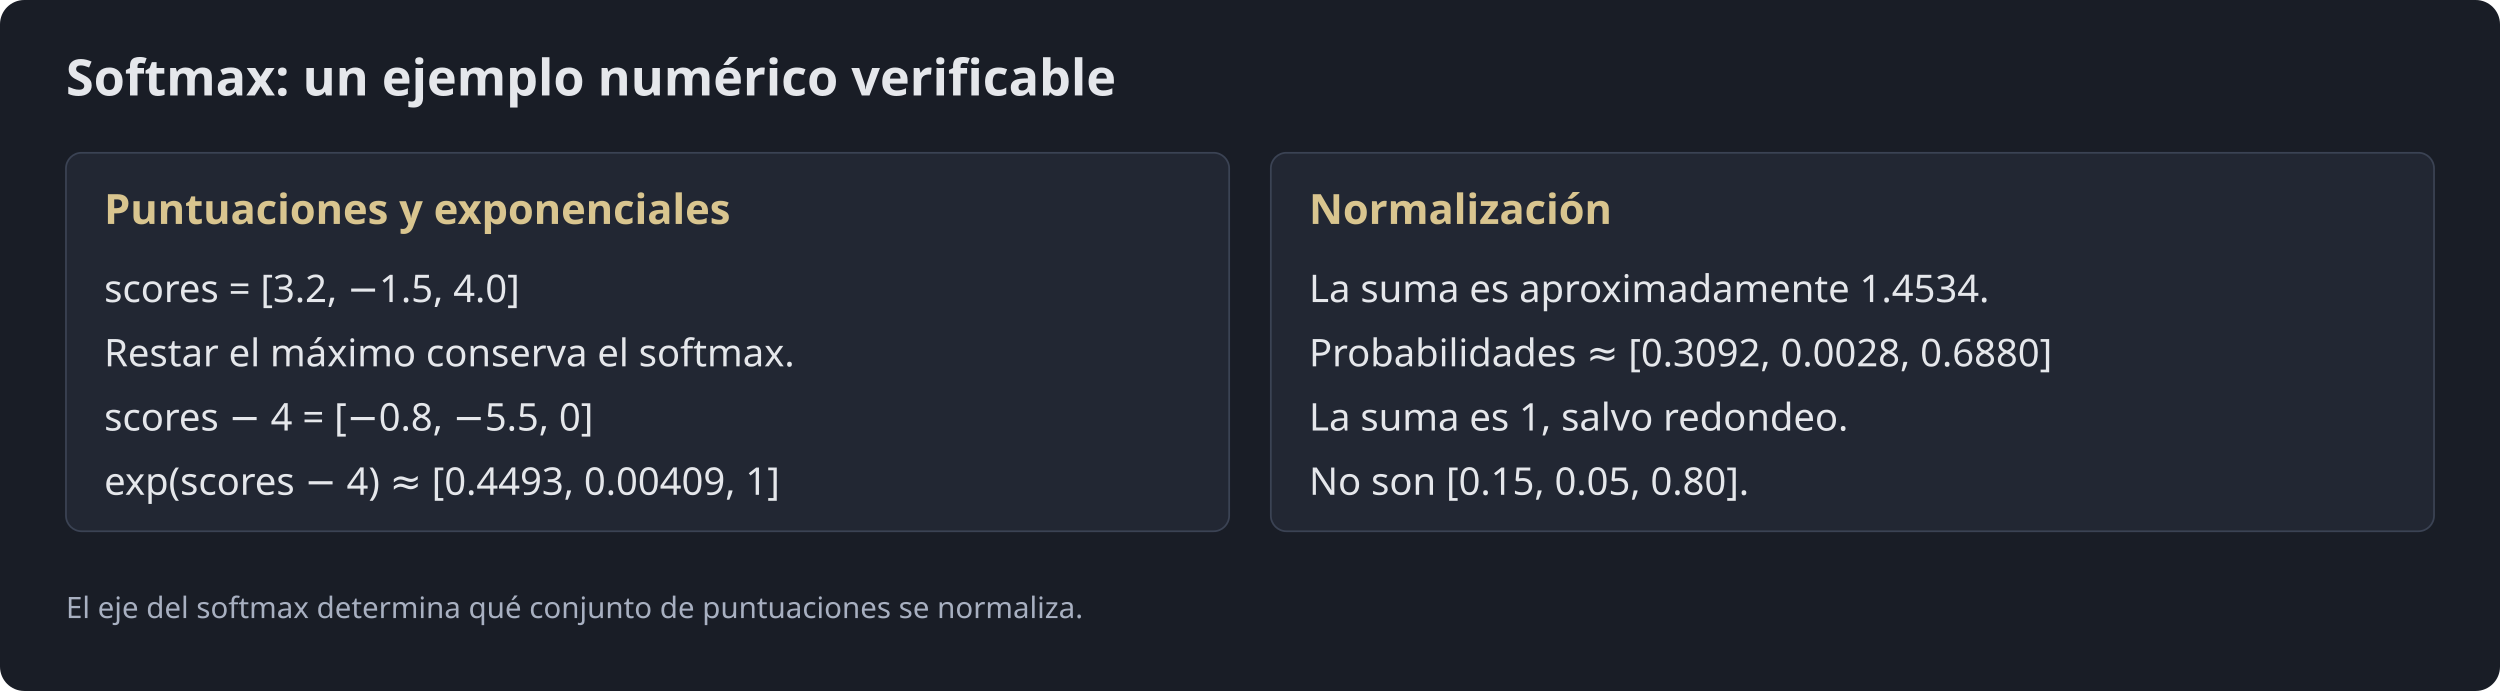
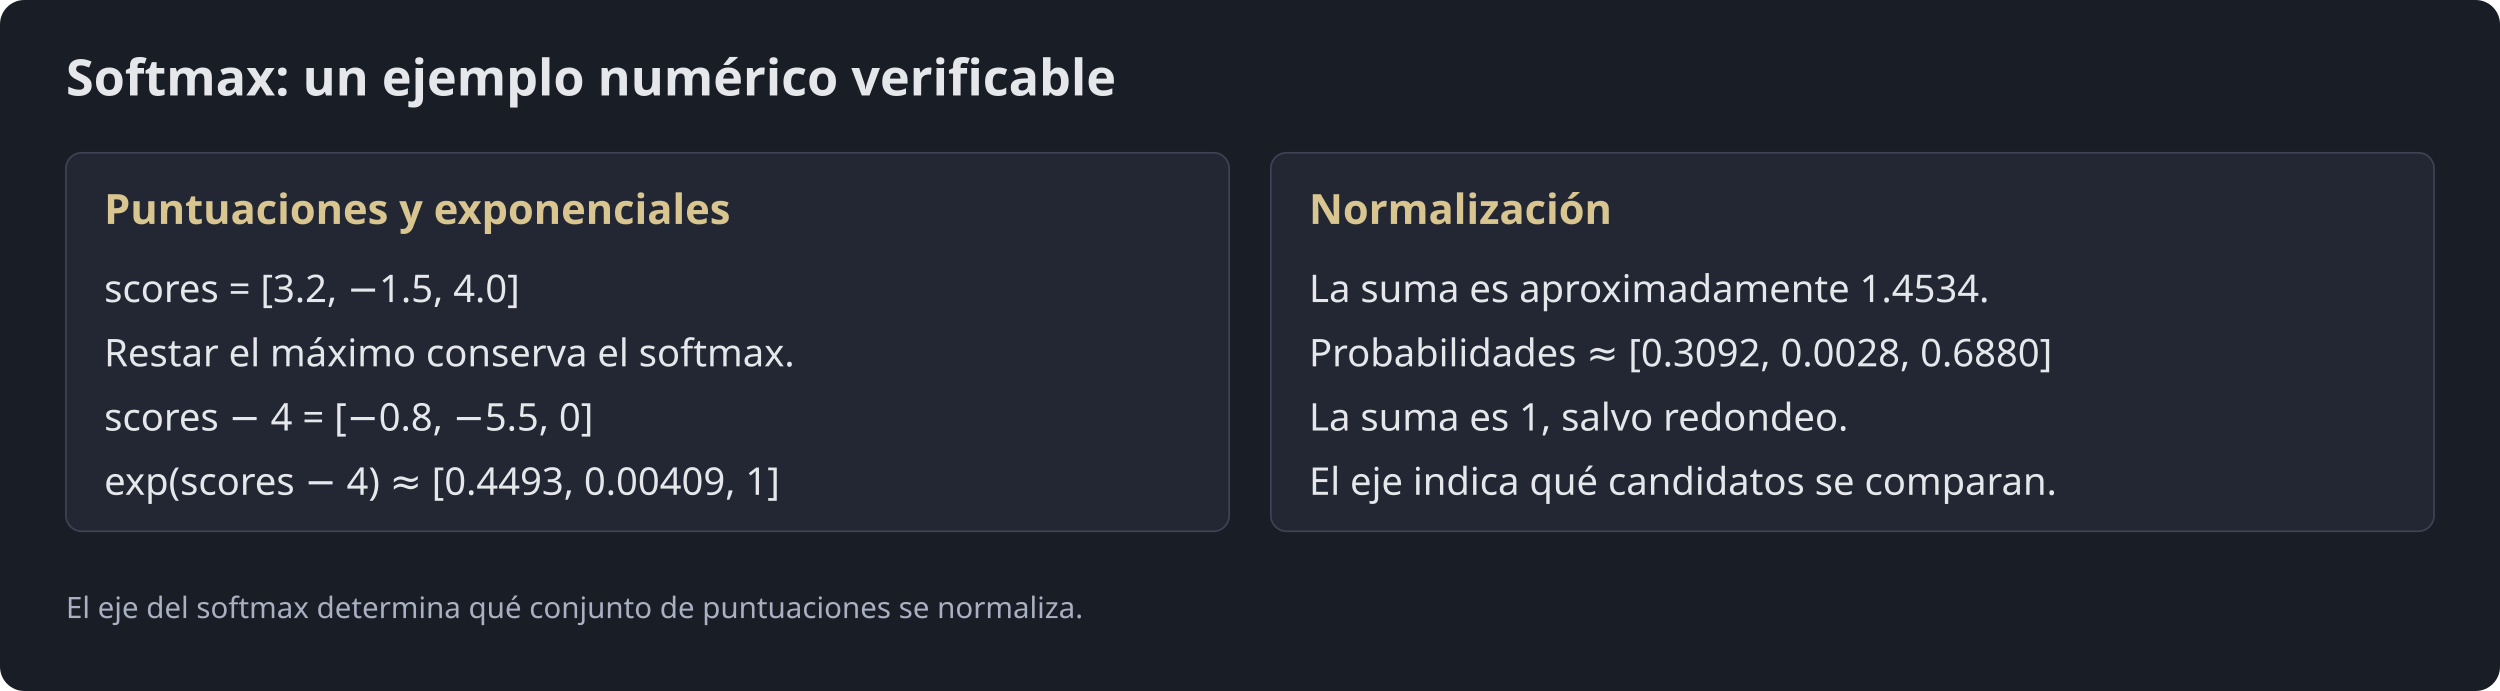
<svg xmlns="http://www.w3.org/2000/svg" viewBox="0 0 1440 398" role="img" aria-labelledby="title desc">
  <rect width="1440" height="398" rx="14" fill="#191d26" />
  <style>text{font-family:system-ui,sans-serif;fill:#e5e7eb}.title{font-size:29px;font-weight:700}.head{font-size:24px;fill:#d9c58f;font-weight:650}.line{font-size:22px}.foot{font-size:17px;fill:#a8b0c1}</style>
  <text x="38" y="55" class="title">Softmax: un ejemplo numérico verificable</text>
  <rect x="38" y="88" width="670" height="218" rx="9" fill="#222733" stroke="#3b4354" />
  <text x="60" y="129" class="head">Puntuaciones y exponenciales</text>
  <text x="60" y="174" class="line">scores = [3.2, −1.5, 4.0]</text>
  <text x="60" y="211" class="line">Restar el máximo conserva el softmax.</text>
  <text x="60" y="248" class="line">scores − 4 = [−0.8, −5.5, 0]</text>
  <text x="60" y="285" class="line">exp(scores − 4) ≈ [0.4493, 0.00409, 1]</text>
  <rect x="732" y="88" width="670" height="218" rx="9" fill="#222733" stroke="#3b4354" />
  <text x="754" y="129" class="head">Normalización</text>
  <text x="754" y="174" class="line">La suma es aproximadamente 1.4534.</text>
  <text x="754" y="211" class="line">Probabilidades ≈ [0.3092, 0.0028, 0.6880]</text>
  <text x="754" y="248" class="line">La suma es 1, salvo redondeo.</text>
-   <text x="754" y="285" class="line">No son [0.15, 0.05, 0.80].</text>
+   <text x="754" y="285" class="line">El eje indica qué candidatos se comparan.</text>
  <text x="38" y="356" class="foot">El eje del softmax determina qué conjunto de puntuaciones se normaliza.</text>
</svg>
